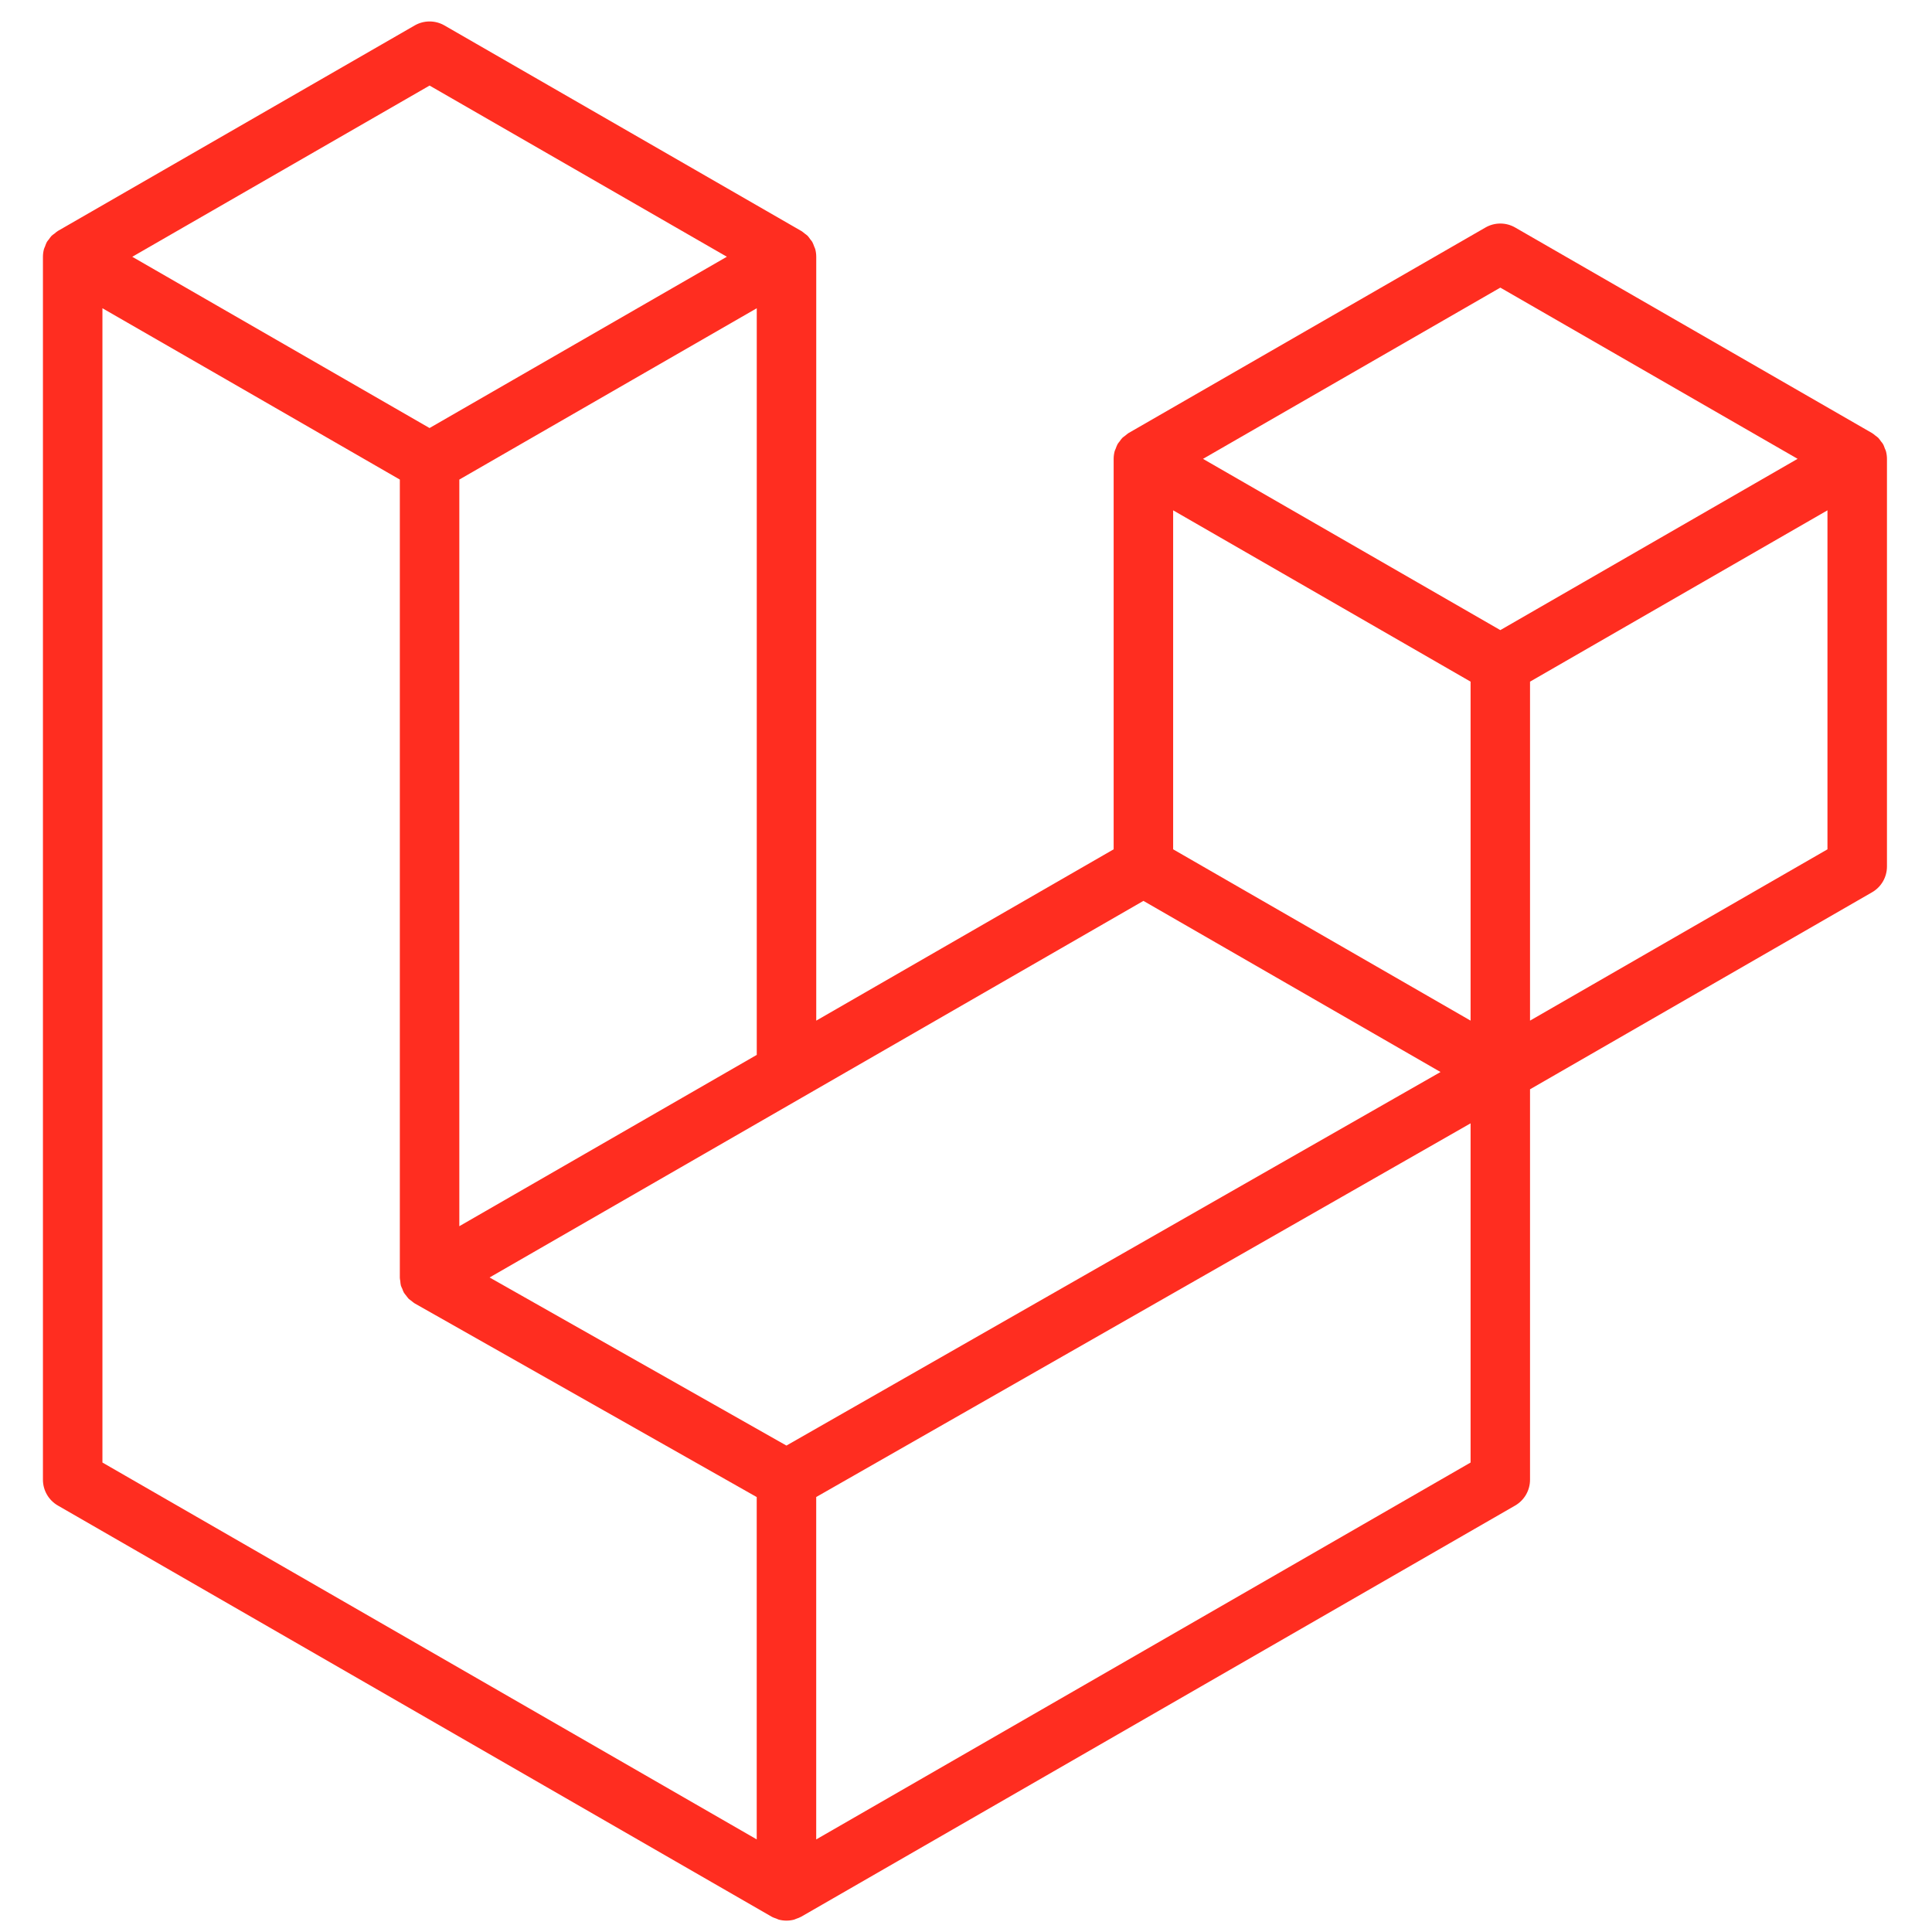
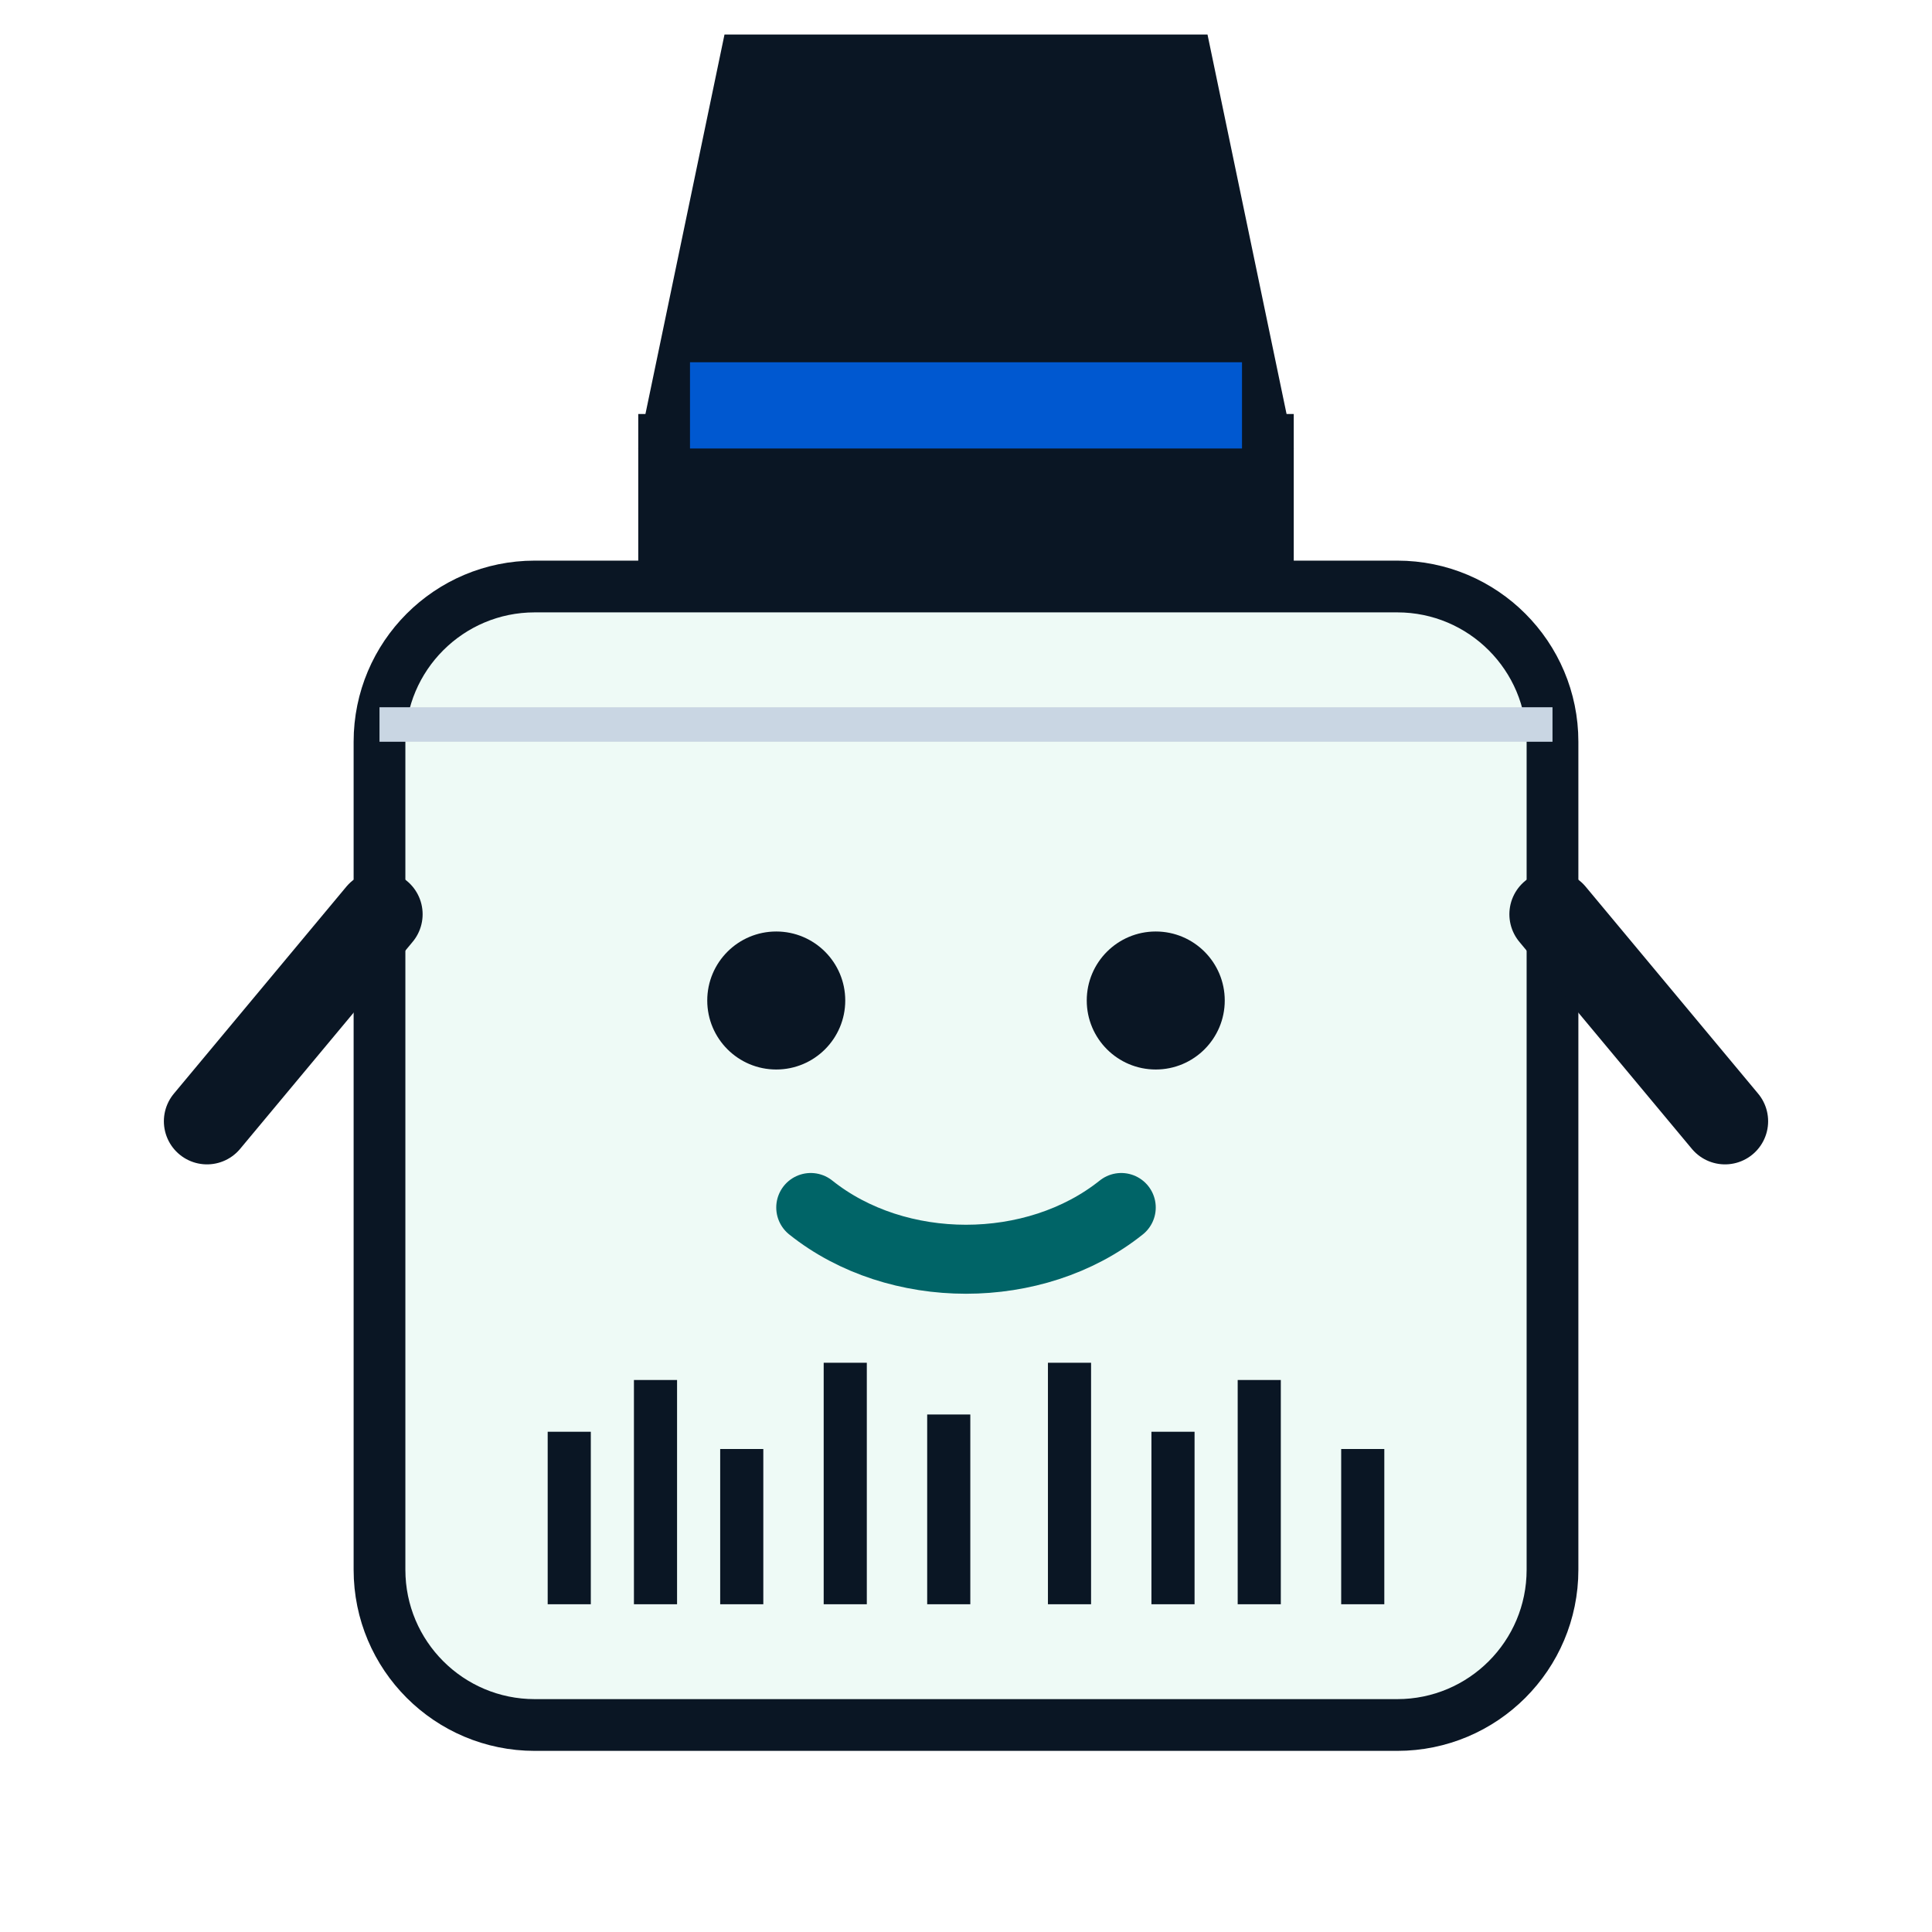
- <svg xmlns="http://www.w3.org/2000/svg" width="166" height="166" viewBox="0 0 166 166" fill="none">
-   <path fill-rule="evenodd" clip-rule="evenodd" d="M162.041 38.759C162.099 38.977 162.129 39.201 162.13 39.426V74.452C162.13 74.902 162.011 75.344 161.786 75.733C161.561 76.122 161.237 76.444 160.847 76.668L131.462 93.594V127.141C131.462 128.054 130.977 128.897 130.186 129.357L68.847 164.683C68.707 164.763 68.554 164.814 68.401 164.868C68.343 164.887 68.289 164.922 68.228 164.938C67.8 165.051 67.349 165.051 66.92 164.938C66.85 164.919 66.786 164.881 66.719 164.855C66.579 164.804 66.432 164.76 66.298 164.683L4.972 129.357C4.583 129.133 4.259 128.81 4.034 128.421C3.808 128.032 3.69 127.591 3.689 127.141L3.689 22.063C3.689 21.834 3.721 21.61 3.779 21.393C3.798 21.32 3.843 21.253 3.868 21.179C3.916 21.045 3.961 20.908 4.031 20.783C4.079 20.7 4.149 20.633 4.206 20.557C4.28 20.454 4.347 20.349 4.433 20.26C4.506 20.186 4.602 20.132 4.685 20.068C4.778 19.992 4.861 19.909 4.966 19.848L35.633 2.185C36.022 1.961 36.462 1.844 36.91 1.844C37.358 1.844 37.798 1.961 38.186 2.185L68.851 19.848H68.857C68.959 19.912 69.045 19.992 69.138 20.065C69.221 20.129 69.313 20.186 69.387 20.257C69.476 20.349 69.54 20.454 69.616 20.557C69.671 20.633 69.744 20.7 69.789 20.783C69.862 20.911 69.904 21.045 69.955 21.179C69.98 21.253 70.025 21.32 70.044 21.396C70.103 21.614 70.133 21.838 70.133 22.063V87.694L95.686 72.974V39.423C95.686 39.2 95.718 38.973 95.775 38.759C95.798 38.683 95.839 38.615 95.865 38.542C95.916 38.408 95.96 38.271 96.031 38.146C96.079 38.063 96.149 37.996 96.203 37.92C96.279 37.818 96.343 37.712 96.433 37.623C96.506 37.549 96.599 37.495 96.681 37.431C96.777 37.355 96.86 37.272 96.962 37.211L127.633 19.548C128.021 19.324 128.461 19.206 128.91 19.206C129.358 19.206 129.798 19.324 130.186 19.548L160.85 37.211C160.959 37.275 161.042 37.355 161.137 37.428C161.217 37.492 161.31 37.549 161.383 37.62C161.473 37.712 161.536 37.818 161.613 37.92C161.67 37.996 161.741 38.063 161.785 38.146C161.859 38.271 161.9 38.408 161.951 38.542C161.98 38.615 162.021 38.683 162.041 38.759ZM157.018 72.974V43.848L146.287 50.028L131.462 58.568V87.694L157.021 72.974H157.018ZM126.354 125.663V96.518L111.771 104.85L70.13 128.626V158.046L126.354 125.663ZM8.801 26.485V125.663L65.018 158.043V128.629L35.649 112L35.64 111.994L35.627 111.988C35.528 111.93 35.445 111.847 35.353 111.777C35.273 111.713 35.18 111.662 35.11 111.592L35.104 111.582C35.021 111.502 34.963 111.403 34.893 111.314C34.829 111.228 34.753 111.154 34.702 111.065L34.699 111.055C34.641 110.96 34.606 110.845 34.565 110.736C34.523 110.64 34.469 110.551 34.443 110.449C34.411 110.328 34.405 110.197 34.392 110.072C34.379 109.976 34.354 109.881 34.354 109.785V109.778V41.205L19.532 32.662L8.801 26.485ZM36.913 7.35L11.364 22.063L36.907 36.777L62.453 22.06L36.907 7.35H36.913ZM50.2 99.174L65.022 90.637V26.485L54.291 32.665L39.466 41.205V105.357L50.2 99.174ZM128.91 24.713L103.363 39.426L128.91 54.14L154.453 39.423L128.91 24.713ZM126.354 58.568L111.529 50.028L100.798 43.848V72.974L115.619 81.511L126.354 87.694V58.568ZM67.571 124.205L105.042 102.803L123.772 92.109L98.245 77.405L68.854 94.334L42.066 109.762L67.571 124.205Z" fill="#FF2D20" />
+ <svg xmlns="http://www.w3.org/2000/svg" viewBox="-8 2 112 112" fill="none">
+   <path d="M29 26h38v15H29z" fill="#0a1624" />
+   <path d="M34 4h28l5 24H29L34 4Z" fill="#0a1624" />
+   <path d="M32 23h32v5H32z" fill="#0058d0" />
+   <rect x="14" y="36" width="68" height="66" rx="9" fill="#eefaf6" stroke="#0a1624" stroke-width="3" />
+   <path d="M14 44h68" stroke="#c9d6e3" stroke-width="2" />
+   <circle cx="37" cy="60" r="4" fill="#0a1624" />
+   <circle cx="59" cy="60" r="4" fill="#0a1624" />
+   <path d="M39 72c5 4 13 4 18 0" stroke="#006467" stroke-width="4" stroke-linecap="round" />
+   <path d="M25 85v10M30 82v13M35 86v9M41 81v14M47 84v11M54 81v14M60 85v10M65 82v13M71 86v9" stroke="#0a1624" stroke-width="2.5" />
+   <path d="M14 55 4 67M82 55l10 12" stroke="#0a1624" stroke-width="5" stroke-linecap="round" />
</svg>
